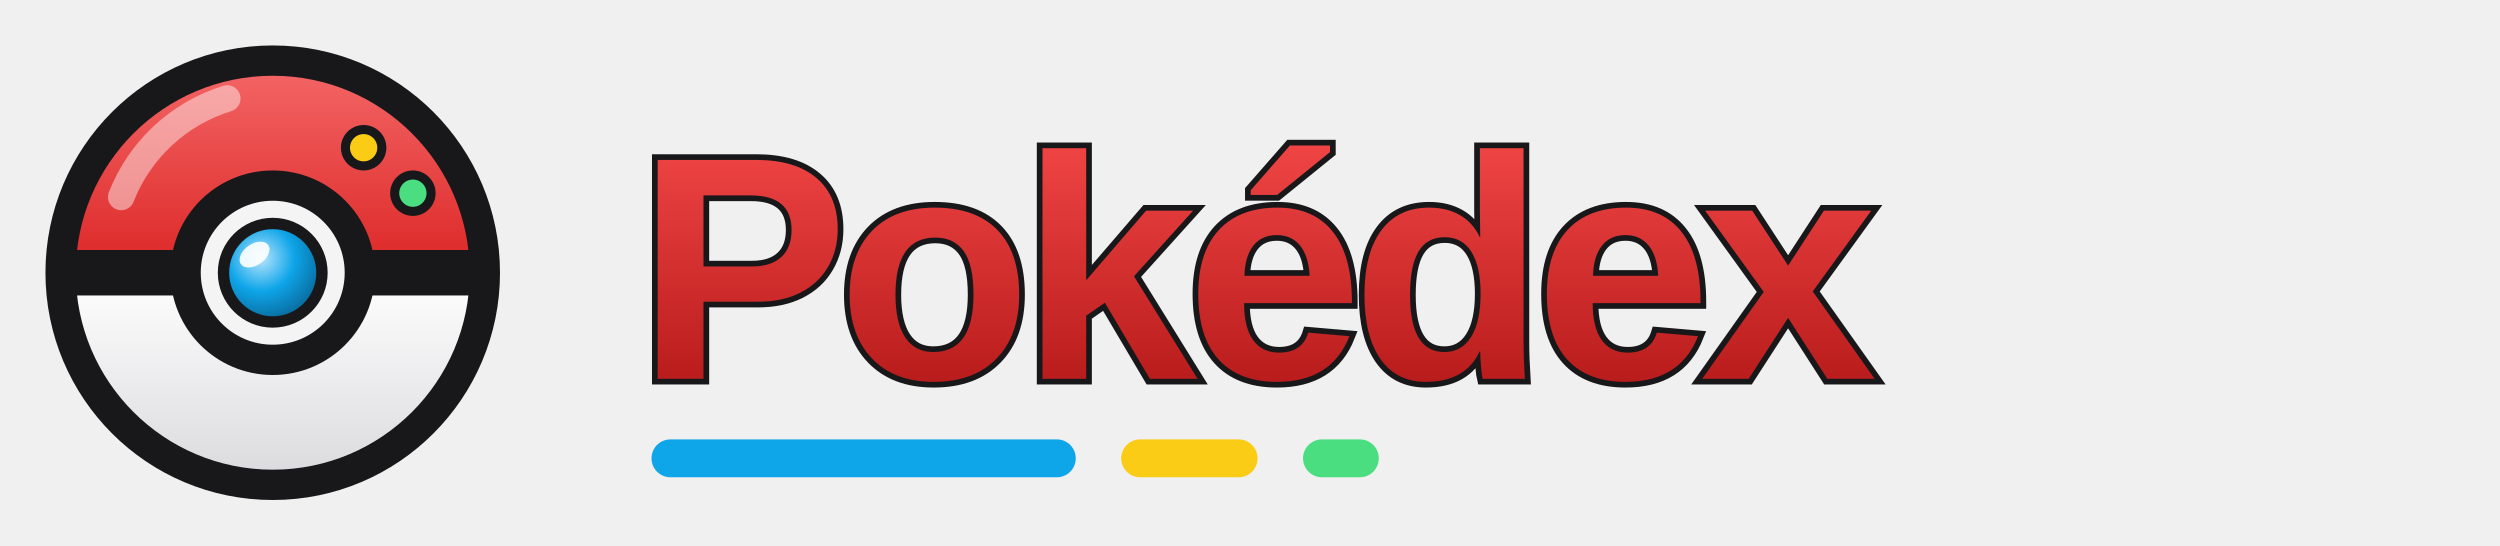
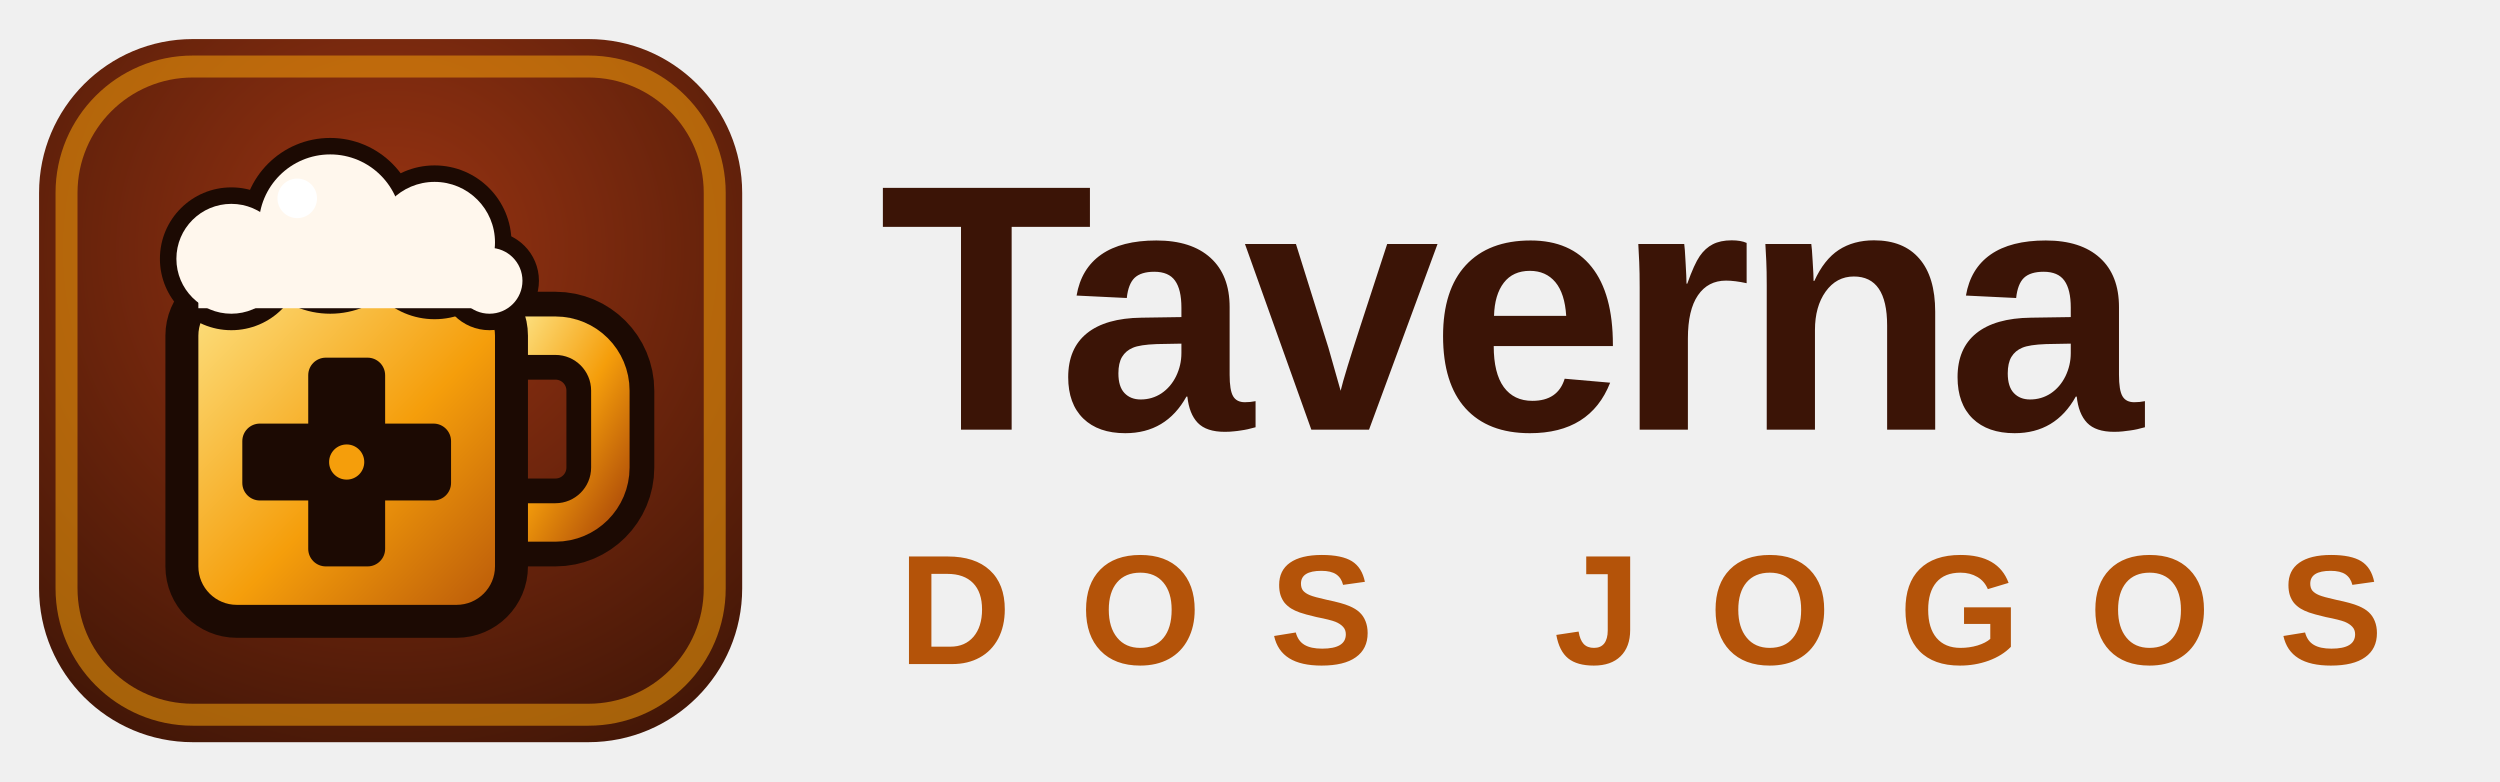
- <svg xmlns="http://www.w3.org/2000/svg" viewBox="0 0 330 72">
-   <defs>
-     <linearGradient id="top" x1="0" y1="0" x2="0" y2="1">
-       <stop offset="0" stop-color="#f87171" />
-       <stop offset="1" stop-color="#dc2626" />
-     </linearGradient>
-     <linearGradient id="bottom" x1="0" y1="0" x2="0" y2="1">
-       <stop offset="0" stop-color="#ffffff" />
-       <stop offset="1" stop-color="#d4d4d8" />
-     </linearGradient>
-     <radialGradient id="lens" cx="0.38" cy="0.35" r="0.75">
-       <stop offset="0" stop-color="#bae6fd" />
-       <stop offset="0.45" stop-color="#0ea5e9" />
-       <stop offset="1" stop-color="#075985" />
-     </radialGradient>
-     <linearGradient id="word" x1="0" y1="0" x2="0" y2="1">
-       <stop offset="0" stop-color="#ef4444" />
-       <stop offset="1" stop-color="#b91c1c" />
-     </linearGradient>
-     <clipPath id="ball">
-       <circle cx="32" cy="32" r="28" />
-     </clipPath>
-   </defs>
-   <g transform="translate(4 4)">
-     <g clip-path="url(#ball)">
-       <rect width="64" height="32" fill="url(#top)" />
-       <rect y="32" width="64" height="32" fill="url(#bottom)" />
-       <path d="M12 22a22 22 0 0 1 14-13" fill="none" stroke="#fff" stroke-opacity=".45" stroke-width="3.5" stroke-linecap="round" />
-       <rect y="29" width="64" height="6" fill="#18181b" />
+ <svg xmlns="http://www.w3.org/2000/svg" viewBox="0 0 256 80">
+   <g transform="translate(4 4) scale(1.125)">
+     <defs>
+       <radialGradient id="wood" cx="0.5" cy="0.3" r="0.85">
+         <stop offset="0" stop-color="#9a3412" />
+         <stop offset="1" stop-color="#3b1406" />
+       </radialGradient>
+       <linearGradient id="gold" x1="0" y1="0" x2="1" y2="1">
+         <stop offset="0" stop-color="#fde68a" />
+         <stop offset="0.55" stop-color="#f59e0b" />
+         <stop offset="1" stop-color="#b45309" />
+       </linearGradient>
+     </defs>
+     <rect width="64" height="64" rx="14" fill="url(#wood)" />
+     <rect x="2.5" y="2.5" width="59" height="59" rx="11.5" fill="none" stroke="#f59e0b" stroke-opacity=".55" stroke-width="2" />
+     <path d="M42 27h5a5 5 0 0 1 5 5v7a5 5 0 0 1-5 5h-5" fill="none" stroke="#1c0a03" stroke-width="8" stroke-linejoin="round" />
+     <path d="M42 27h5a5 5 0 0 1 5 5v7a5 5 0 0 1-5 5h-5" fill="none" stroke="url(#gold)" stroke-width="3.5" stroke-linejoin="round" />
+     <rect x="13" y="22" width="30" height="31" rx="5" fill="url(#gold)" stroke="#1c0a03" stroke-width="3" />
+     <g fill="#1c0a03">
+       <circle cx="17.5" cy="20" r="6.5" />
+       <circle cx="26.5" cy="17" r="8" />
+       <circle cx="36" cy="18.5" r="7" />
+       <circle cx="41" cy="22" r="4.5" />
    </g>
-     <circle cx="32" cy="32" r="28" fill="none" stroke="#18181b" stroke-width="4" />
-     <circle cx="44" cy="15.5" r="2.4" fill="#facc15" stroke="#18181b" stroke-width="1.2" />
-     <circle cx="50.5" cy="21.5" r="2.4" fill="#4ade80" stroke="#18181b" stroke-width="1.2" />
-     <circle cx="32" cy="32" r="11.5" fill="#f4f4f5" stroke="#18181b" stroke-width="4" />
-     <circle cx="32" cy="32" r="6.5" fill="url(#lens)" stroke="#18181b" stroke-width="1.5" />
-     <ellipse cx="29.6" cy="29.6" rx="2.2" ry="1.4" transform="rotate(-35 29.6 29.6)" fill="#fff" fill-opacity=".9" />
+     <g fill="#fff7ed">
+       <circle cx="17.5" cy="20" r="5" />
+       <circle cx="26.5" cy="17" r="6.5" />
+       <circle cx="36" cy="18.5" r="5.5" />
+       <circle cx="41" cy="22" r="3" />
+       <rect x="14.5" y="20" width="27" height="4.5" />
+     </g>
+     <circle cx="23.5" cy="14.5" r="1.8" fill="#fff" />
+     <g fill="#1c0a03">
+       <rect x="24.5" y="29" width="7" height="19" rx="1.6" />
+       <rect x="18.5" y="35" width="19" height="7" rx="1.6" />
+     </g>
+     <circle cx="28" cy="38.5" r="1.6" fill="#f59e0b" />
  </g>
-   <text x="84" y="50" font-family="'Segoe UI', 'Helvetica Neue', Arial, sans-serif" font-size="42" font-weight="900" letter-spacing="-1.5" fill="url(#word)" stroke="#18181b" stroke-width="1.5" paint-order="stroke">Pokédex</text>
-   <rect x="86" y="58" width="56" height="5" rx="2.5" fill="#0ea5e9" />
-   <rect x="148" y="58" width="18" height="5" rx="2.5" fill="#facc15" />
-   <rect x="172" y="58" width="10" height="5" rx="2.5" fill="#4ade80" />
+   <text x="90" y="44" font-family="'Segoe UI Black', 'Arial Black', 'Segoe UI', 'Helvetica Neue', Arial, sans-serif" font-size="36" font-weight="900" letter-spacing="-1" fill="#3b1406" stroke="none" stroke-width="1.5" paint-order="stroke">Taverna</text>
+   <text x="92" y="68" font-family="'Segoe UI Black', 'Arial Black', 'Segoe UI', 'Helvetica Neue', Arial, sans-serif" font-size="16" font-weight="800" letter-spacing="7" fill="#b45309">DOS JOGOS</text>
</svg>
